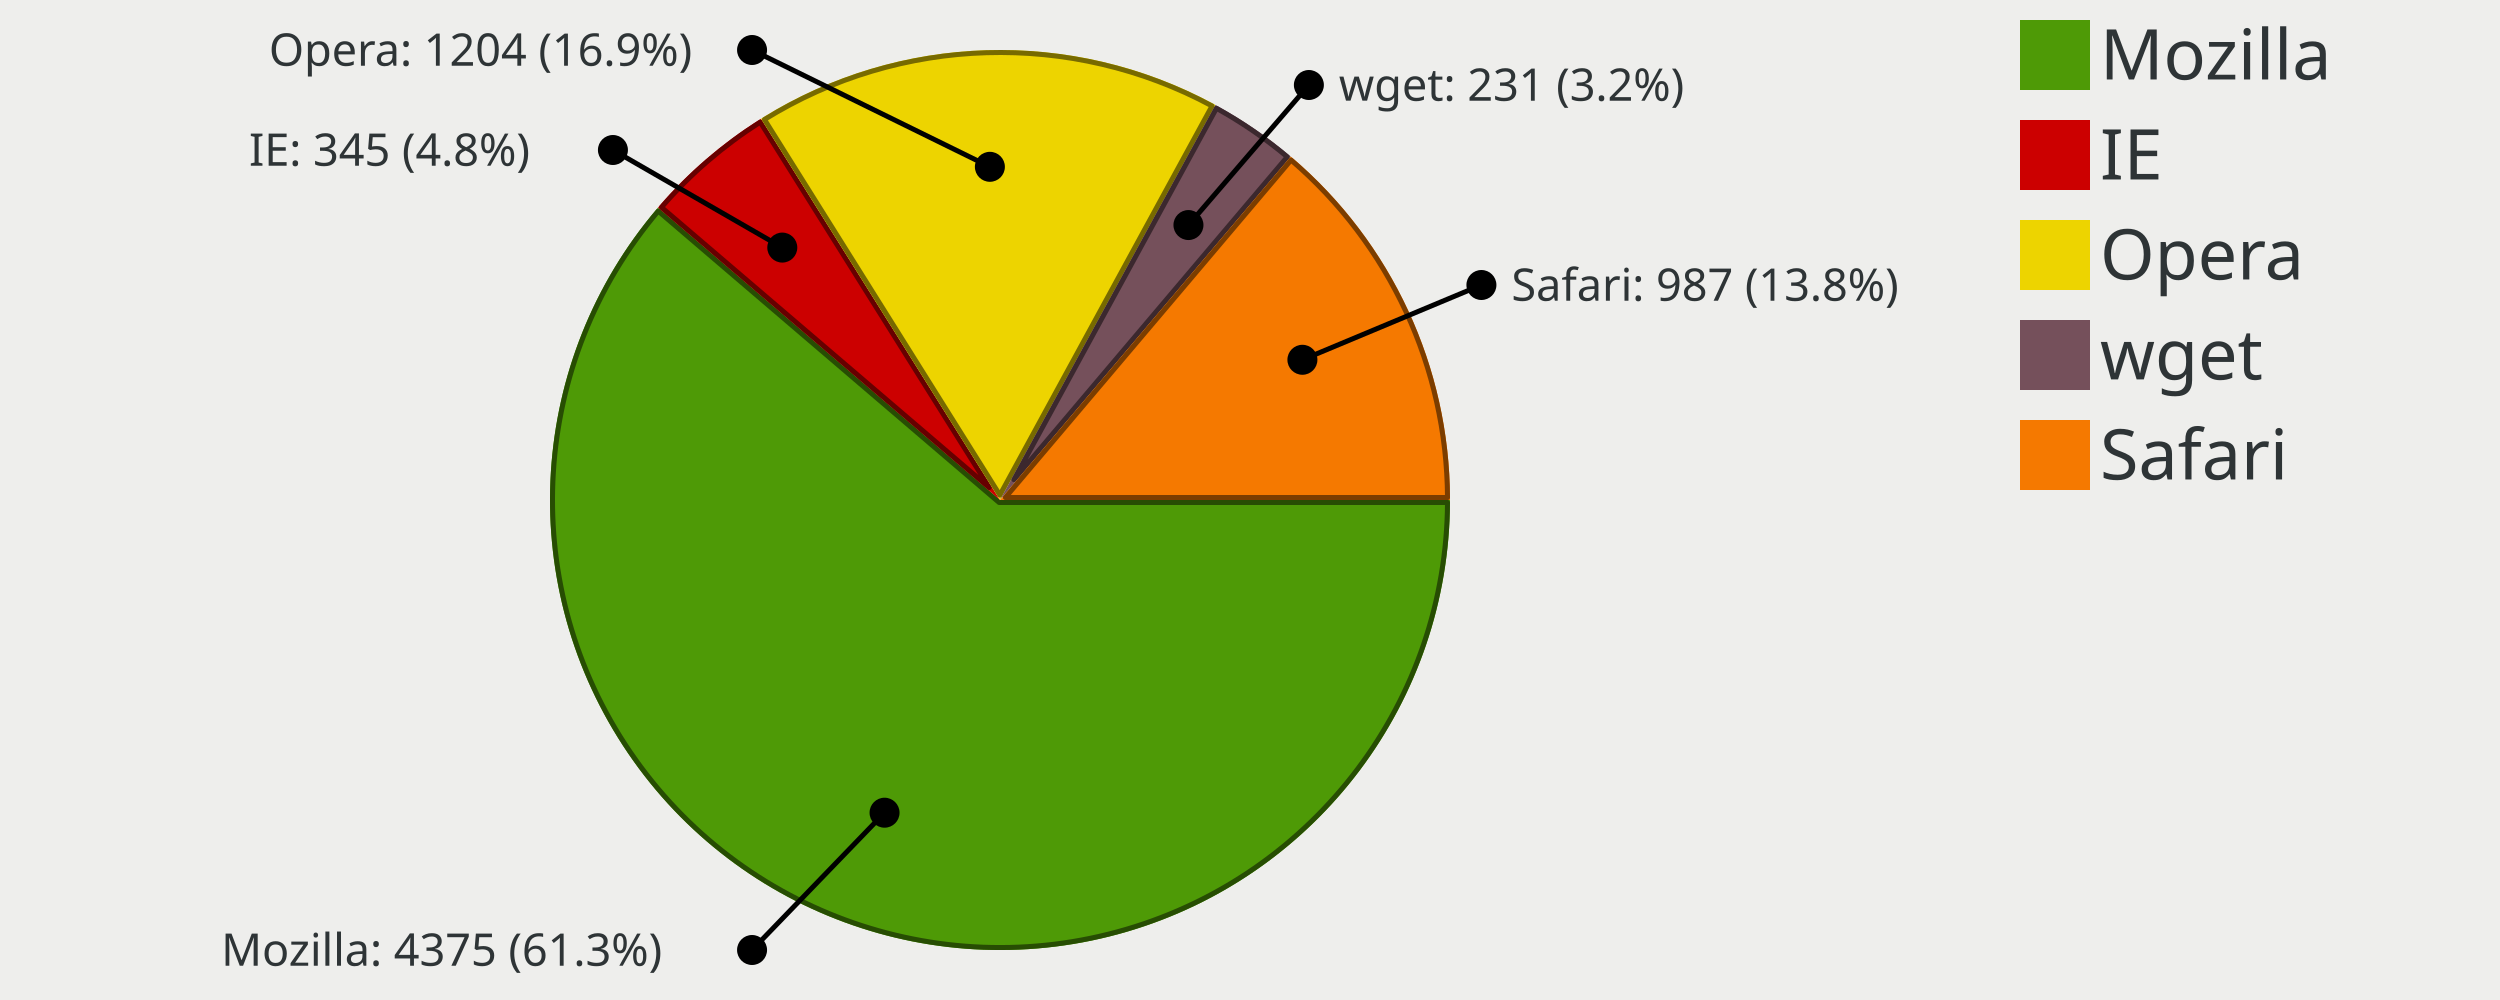
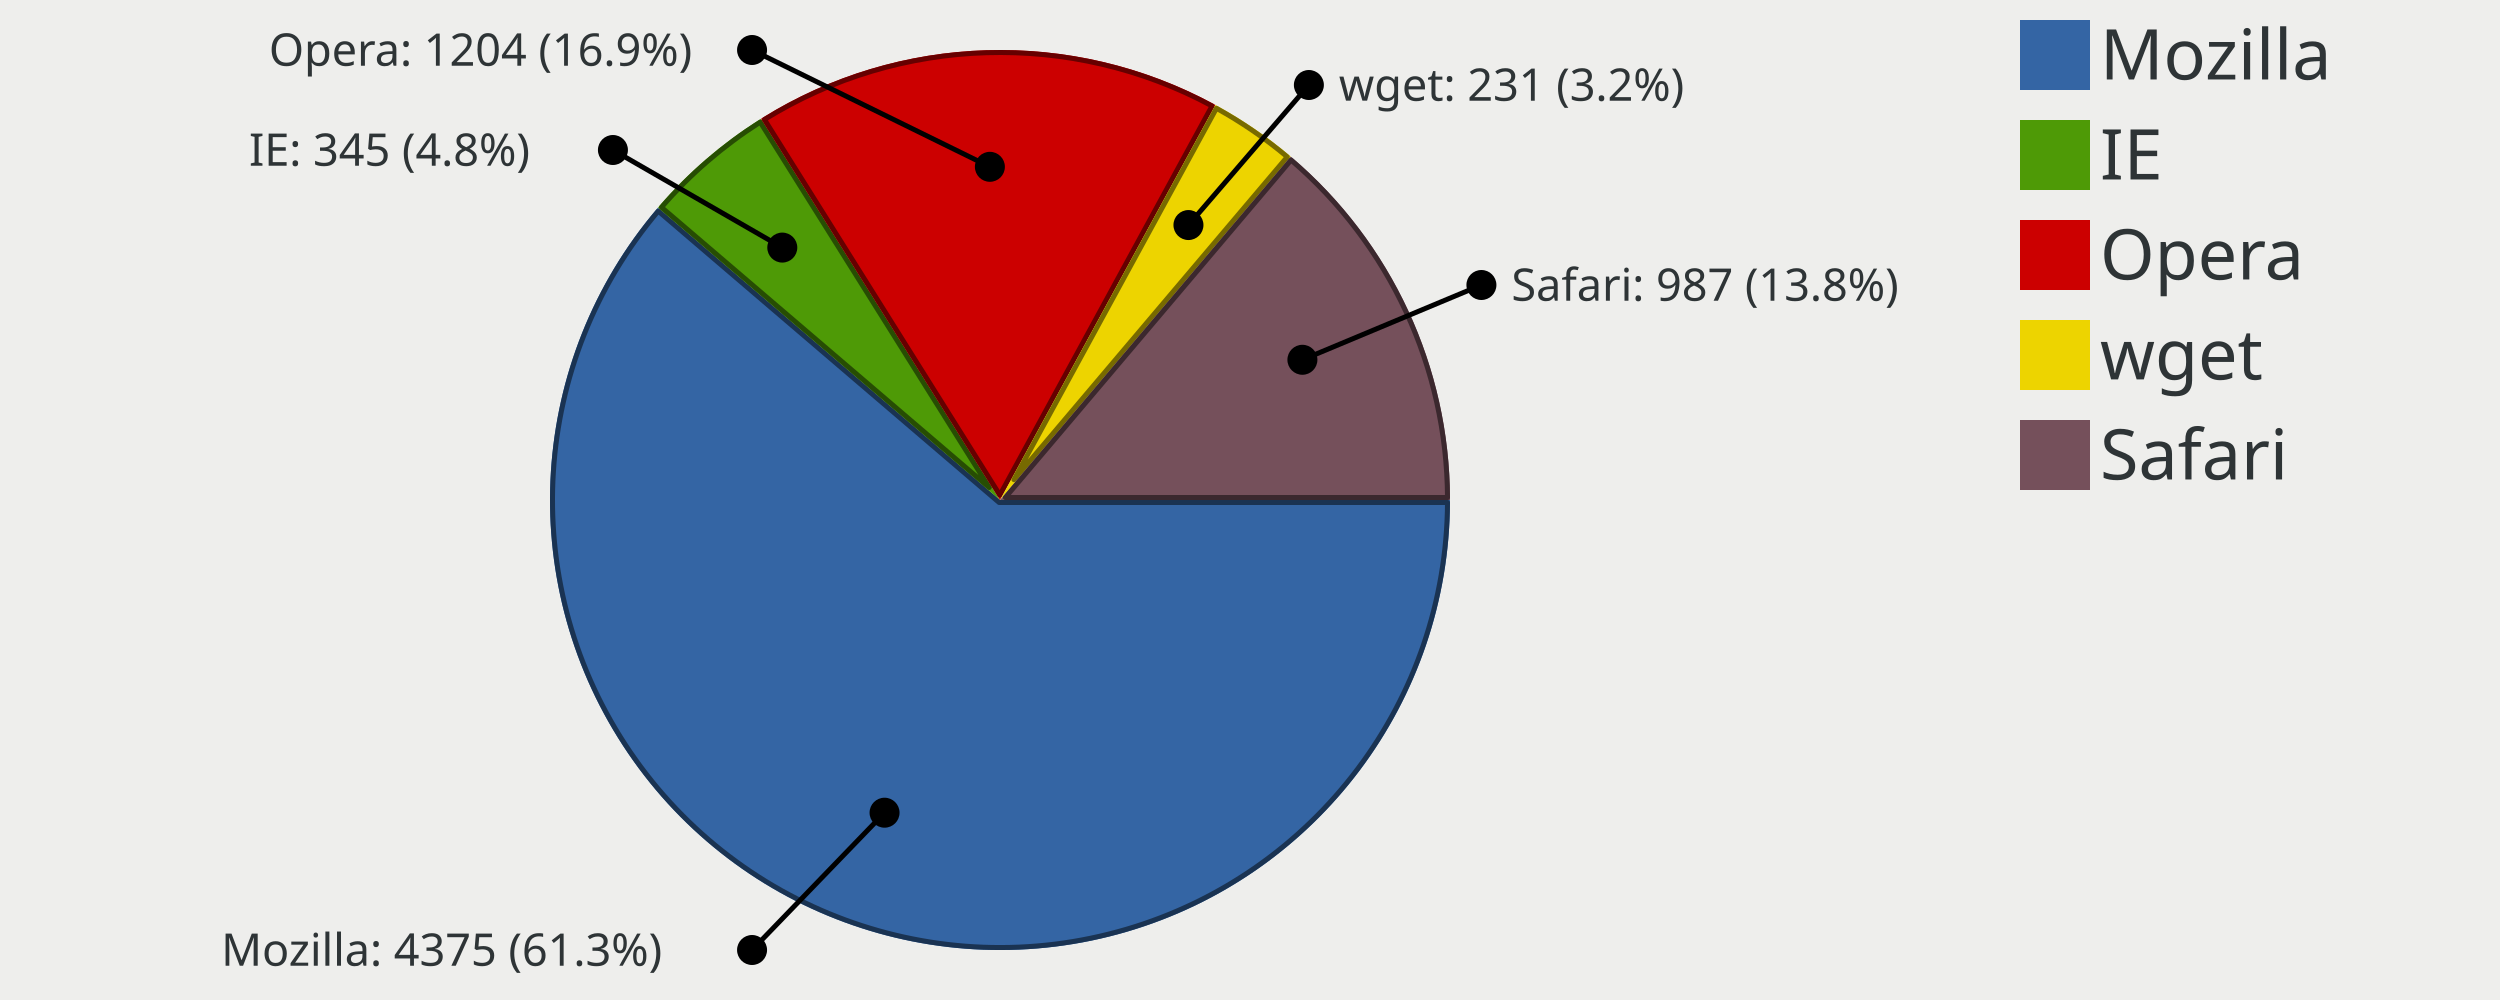
<svg xmlns="http://www.w3.org/2000/svg" width="500" height="200" version="1.0" id="ezcGraph">
  <defs />
  <g id="ezcGraphChart" color-rendering="optimizeQuality" shape-rendering="geometricPrecision" text-rendering="optimizeLegibility">
    <path d=" M 0,200 L 0,0 L 500,0 L 500,200 L 0,200 z " style="fill: #eeeeec; fill-opacity: 1.00; stroke: none;" id="ezcGraphPolygon_1" />
    <path d=" M 400,200 L 400,0 L 500,0 L 500,200 L 400,200 z " style="fill: #000000; fill-opacity: 0.00; stroke: none;" id="ezcGraphPolygon_2" />
-     <path d=" M 404,18 L 404,4 L 418,4 L 418,18 L 404,18 z " style="fill: #4e9a06; fill-opacity: 1.00; stroke: none;" id="ezcGraphPolygon_3" />
-     <path d=" M 404,38 L 404,24 L 418,24 L 418,38 L 404,38 z " style="fill: #cc0000; fill-opacity: 1.00; stroke: none;" id="ezcGraphPolygon_5" />
-     <path d=" M 404,58 L 404,44 L 418,44 L 418,58 L 404,58 z " style="fill: #edd400; fill-opacity: 1.00; stroke: none;" id="ezcGraphPolygon_7" />
-     <path d=" M 404,78 L 404,64 L 418,64 L 418,78 L 404,78 z " style="fill: #75505b; fill-opacity: 1.00; stroke: none;" id="ezcGraphPolygon_9" />
-     <path d=" M 404,98 L 404,84 L 418,84 L 418,98 L 404,98 z " style="fill: #f57900; fill-opacity: 1.00; stroke: none;" id="ezcGraphPolygon_11" />
-     <path d="M 200.00,100.00 L 290.00,100.00 A 90.00,90.00 0 1,1 131.59,41.52 z" style="fill: #4e9a06; fill-opacity: 1.00; stroke: none;" id="ezcGraphCircleSector_13" />
-     <path d="M 199.82,100.50 L 289.50,100.50 A 89.50,89.50 0 1,1 131.65,42.22 z" style="fill: none; stroke: #274d03; stroke-width: 1; stroke-opacity: 1.00; stroke-linecap: round; stroke-linejoin: round;" id="ezcGraphCircleSector_14" />
-     <path d="M 200.00,100.00 L 131.59,41.52 A 90.00,90.00 0 0,1 152.20,23.75 z" style="fill: #cc0000; fill-opacity: 1.00; stroke: none;" id="ezcGraphCircleSector_15" />
-     <path d="M 197.84,97.50 L 132.30,41.46 A 89.50,89.50 0 0,1 152.04,24.43 z" style="fill: none; stroke: #660000; stroke-width: 1; stroke-opacity: 1.00; stroke-linecap: round; stroke-linejoin: round;" id="ezcGraphCircleSector_16" />
-     <path d="M 200.00,100.00 L 152.20,23.75 A 90.00,90.00 0 0,1 243.09,20.99 z" style="fill: #edd400; fill-opacity: 1.00; stroke: none;" id="ezcGraphCircleSector_17" />
-     <path d="M 199.97,99.01 L 152.89,23.90 A 89.50,89.50 0 0,1 242.41,21.19 z" style="fill: none; stroke: #776a00; stroke-width: 1; stroke-opacity: 1.00; stroke-linecap: round; stroke-linejoin: round;" id="ezcGraphCircleSector_18" />
-     <path d="M 200.00,100.00 L 243.09,20.99 A 90.00,90.00 0 0,1 258.15,31.31 z" style="fill: #75505b; fill-opacity: 1.00; stroke: none;" id="ezcGraphCircleSector_19" />
-     <path d="M 202.79,95.93 L 243.29,21.66 A 89.50,89.50 0 0,1 257.45,31.37 z" style="fill: none; stroke: #3b282e; stroke-width: 1; stroke-opacity: 1.00; stroke-linecap: round; stroke-linejoin: round;" id="ezcGraphCircleSector_20" />
-     <path d="M 200.00,100.00 L 258.15,31.31 A 90.00,90.00 0 0,1 290.00,100.00 z" style="fill: #f57900; fill-opacity: 1.00; stroke: none;" id="ezcGraphCircleSector_21" />
-     <path d="M 201.08,99.50 L 258.21,32.01 A 89.50,89.50 0 0,1 289.50,99.50 z" style="fill: none; stroke: #7b3d00; stroke-width: 1; stroke-opacity: 1.00; stroke-linecap: round; stroke-linejoin: round;" id="ezcGraphCircleSector_22" />
+     <path d=" M 404,18 L 404,4 L 418,4 L 418,18 L 404,18 z " style="fill: #3465a4; fill-opacity: 1.00; stroke: none;" id="ezcGraphPolygon_3" />
+     <path d=" M 404,38 L 404,24 L 418,24 L 418,38 L 404,38 z " style="fill: #4e9a06; fill-opacity: 1.00; stroke: none;" id="ezcGraphPolygon_5" />
+     <path d=" M 404,58 L 404,44 L 418,44 L 418,58 L 404,58 z " style="fill: #cc0000; fill-opacity: 1.00; stroke: none;" id="ezcGraphPolygon_7" />
+     <path d=" M 404,78 L 404,64 L 418,64 L 418,78 L 404,78 z " style="fill: #edd400; fill-opacity: 1.00; stroke: none;" id="ezcGraphPolygon_9" />
+     <path d=" M 404,98 L 404,84 L 418,84 L 418,98 L 404,98 z " style="fill: #75505b; fill-opacity: 1.00; stroke: none;" id="ezcGraphPolygon_11" />
+     <path d="M 200.00,100.00 L 290.00,100.00 A 90.00,90.00 0 1,1 131.59,41.52 z" style="fill: #3465a4; fill-opacity: 1.00; stroke: none;" id="ezcGraphCircleSector_13" />
+     <path d="M 199.82,100.50 L 289.50,100.50 A 89.50,89.50 0 1,1 131.65,42.22 z" style="fill: none; stroke: #1a3352; stroke-width: 1; stroke-opacity: 1.00; stroke-linecap: round; stroke-linejoin: round;" id="ezcGraphCircleSector_14" />
+     <path d="M 200.00,100.00 L 131.59,41.52 A 90.00,90.00 0 0,1 152.20,23.75 z" style="fill: #4e9a06; fill-opacity: 1.00; stroke: none;" id="ezcGraphCircleSector_15" />
+     <path d="M 197.84,97.50 L 132.30,41.46 A 89.50,89.50 0 0,1 152.04,24.43 z" style="fill: none; stroke: #274d03; stroke-width: 1; stroke-opacity: 1.00; stroke-linecap: round; stroke-linejoin: round;" id="ezcGraphCircleSector_16" />
+     <path d="M 200.00,100.00 L 152.20,23.75 A 90.00,90.00 0 0,1 243.09,20.99 z" style="fill: #cc0000; fill-opacity: 1.00; stroke: none;" id="ezcGraphCircleSector_17" />
+     <path d="M 199.97,99.01 L 152.89,23.90 A 89.50,89.50 0 0,1 242.41,21.19 z" style="fill: none; stroke: #660000; stroke-width: 1; stroke-opacity: 1.00; stroke-linecap: round; stroke-linejoin: round;" id="ezcGraphCircleSector_18" />
+     <path d="M 200.00,100.00 L 243.09,20.99 A 90.00,90.00 0 0,1 258.15,31.31 z" style="fill: #edd400; fill-opacity: 1.00; stroke: none;" id="ezcGraphCircleSector_19" />
+     <path d="M 202.79,95.93 L 243.29,21.66 A 89.50,89.50 0 0,1 257.45,31.37 z" style="fill: none; stroke: #776a00; stroke-width: 1; stroke-opacity: 1.00; stroke-linecap: round; stroke-linejoin: round;" id="ezcGraphCircleSector_20" />
+     <path d="M 200.00,100.00 L 258.15,31.31 A 90.00,90.00 0 0,1 290.00,100.00 z" style="fill: #75505b; fill-opacity: 1.00; stroke: none;" id="ezcGraphCircleSector_21" />
+     <path d="M 201.08,99.50 L 258.21,32.01 A 89.50,89.50 0 0,1 289.50,99.50 z" style="fill: none; stroke: #3b282e; stroke-width: 1; stroke-opacity: 1.00; stroke-linecap: round; stroke-linejoin: round;" id="ezcGraphCircleSector_22" />
    <path d=" M 197.977,33.364 L 150.411,10" style="fill: none; stroke: #000000; stroke-width: 1; stroke-opacity: 1.00; stroke-linecap: round; stroke-linejoin: round;" id="ezcGraphLine_23" />
    <ellipse cx="197.977" cy="33.364" rx="3" ry="3" style="fill: #000000; fill-opacity: 1.00; stroke: none;" id="ezcGraphCircle_24" />
    <ellipse cx="150.411" cy="10" rx="3" ry="3" style="fill: #000000; fill-opacity: 1.00; stroke: none;" id="ezcGraphCircle_25" />
    <path d=" M 156.458,49.517 L 122.586,30" style="fill: none; stroke: #000000; stroke-width: 1; stroke-opacity: 1.00; stroke-linecap: round; stroke-linejoin: round;" id="ezcGraphLine_27" />
    <ellipse cx="156.458" cy="49.517" rx="3" ry="3" style="fill: #000000; fill-opacity: 1.00; stroke: none;" id="ezcGraphCircle_28" />
    <ellipse cx="122.586" cy="30" rx="3" ry="3" style="fill: #000000; fill-opacity: 1.00; stroke: none;" id="ezcGraphCircle_29" />
    <path d=" M 176.911,162.541 L 150.411,190" style="fill: none; stroke: #000000; stroke-width: 1; stroke-opacity: 1.00; stroke-linecap: round; stroke-linejoin: round;" id="ezcGraphLine_31" />
    <ellipse cx="176.911" cy="162.541" rx="3" ry="3" style="fill: #000000; fill-opacity: 1.00; stroke: none;" id="ezcGraphCircle_32" />
    <ellipse cx="150.411" cy="190" rx="3" ry="3" style="fill: #000000; fill-opacity: 1.00; stroke: none;" id="ezcGraphCircle_33" />
    <path d=" M 237.691,45.01 L 261.776,17" style="fill: none; stroke: #000000; stroke-width: 1; stroke-opacity: 1.00; stroke-linecap: round; stroke-linejoin: round;" id="ezcGraphLine_35" />
    <ellipse cx="237.691" cy="45.01" rx="3" ry="3" style="fill: #000000; fill-opacity: 1.00; stroke: none;" id="ezcGraphCircle_36" />
    <ellipse cx="261.776" cy="17" rx="3" ry="3" style="fill: #000000; fill-opacity: 1.00; stroke: none;" id="ezcGraphCircle_37" />
    <path d=" M 260.482,71.957 L 296.283,57" style="fill: none; stroke: #000000; stroke-width: 1; stroke-opacity: 1.00; stroke-linecap: round; stroke-linejoin: round;" id="ezcGraphLine_39" />
    <ellipse cx="260.482" cy="71.957" rx="3" ry="3" style="fill: #000000; fill-opacity: 1.00; stroke: none;" id="ezcGraphCircle_40" />
    <ellipse cx="296.283" cy="57" rx="3" ry="3" style="fill: #000000; fill-opacity: 1.00; stroke: none;" id="ezcGraphCircle_41" />
    <g id="ezcGraphTextBox_4">
      <path d=" M 419.5,19 L 419.5,3.5 L 472.94,3.5 L 472.94,19 L 419.5,19 z " style="fill: #ffffff; fill-opacity: 0.00; stroke: none;" id="ezcGraphPolygon_43" />
      <text id="ezcGraphTextBox_4_text" x="420" text-length="51.94px" y="15.9" style="font-size: 14px; font-family: sans-serif; fill: #2e3436; fill-opacity: 1.00; stroke: none;">Mozilla</text>
    </g>
    <g id="ezcGraphTextBox_6">
      <path d=" M 419.5,39 L 419.5,23.5 L 435.84,23.5 L 435.84,39 L 419.5,39 z " style="fill: #ffffff; fill-opacity: 0.00; stroke: none;" id="ezcGraphPolygon_44" />
      <text id="ezcGraphTextBox_6_text" x="420" text-length="14.84px" y="35.9" style="font-size: 14px; font-family: sans-serif; fill: #2e3436; fill-opacity: 1.00; stroke: none;">IE</text>
    </g>
    <g id="ezcGraphTextBox_8">
      <path d=" M 419.5,59 L 419.5,43.5 L 458.1,43.5 L 458.1,59 L 419.5,59 z " style="fill: #ffffff; fill-opacity: 0.00; stroke: none;" id="ezcGraphPolygon_45" />
      <text id="ezcGraphTextBox_8_text" x="420" text-length="37.1px" y="55.9" style="font-size: 14px; font-family: sans-serif; fill: #2e3436; fill-opacity: 1.00; stroke: none;">Opera</text>
    </g>
    <g id="ezcGraphTextBox_10">
      <path d=" M 419.5,79 L 419.5,63.5 L 450.68,63.5 L 450.68,79 L 419.5,79 z " style="fill: #ffffff; fill-opacity: 0.00; stroke: none;" id="ezcGraphPolygon_46" />
      <text id="ezcGraphTextBox_10_text" x="420" text-length="29.68px" y="75.9" style="font-size: 14px; font-family: sans-serif; fill: #2e3436; fill-opacity: 1.00; stroke: none;">wget</text>
    </g>
    <g id="ezcGraphTextBox_12">
      <path d=" M 419.5,99 L 419.5,83.5 L 465.52,83.5 L 465.52,99 L 419.5,99 z " style="fill: #ffffff; fill-opacity: 0.00; stroke: none;" id="ezcGraphPolygon_47" />
      <text id="ezcGraphTextBox_12_text" x="420" text-length="44.52px" y="95.9" style="font-size: 14px; font-family: sans-serif; fill: #2e3436; fill-opacity: 1.00; stroke: none;">Safari</text>
    </g>
    <g id="ezcGraphTextBox_26">
      <path d=" M 53.281,15.5 L 53.281,5 L 145.411,5 L 145.411,15.5 L 53.281,15.5 z " style="fill: #ffffff; fill-opacity: 0.00; stroke: none;" id="ezcGraphPolygon_48" />
      <text id="ezcGraphTextBox_26_text" x="53.781" text-length="90.63px" y="13.15" style="font-size: 9px; font-family: sans-serif; fill: #2e3436; fill-opacity: 1.00; stroke: none;">Opera: 1204 (16.9%)</text>
    </g>
    <g id="ezcGraphTextBox_30">
      <path d=" M 49.306,35.5 L 49.306,25 L 117.586,25 L 117.586,35.5 L 49.306,35.5 z " style="fill: #ffffff; fill-opacity: 0.00; stroke: none;" id="ezcGraphPolygon_49" />
      <text id="ezcGraphTextBox_30_text" x="49.806" text-length="66.78px" y="33.15" style="font-size: 9px; font-family: sans-serif; fill: #2e3436; fill-opacity: 1.00; stroke: none;">IE: 345 (4.8%)</text>
    </g>
    <g id="ezcGraphTextBox_34">
      <path d=" M 43.741,195.5 L 43.741,185 L 145.411,185 L 145.411,195.5 L 43.741,195.5 z " style="fill: #ffffff; fill-opacity: 0.00; stroke: none;" id="ezcGraphPolygon_50" />
      <text id="ezcGraphTextBox_34_text" x="44.241" text-length="100.17px" y="193.15" style="font-size: 9px; font-family: sans-serif; fill: #2e3436; fill-opacity: 1.00; stroke: none;">Mozilla: 4375 (61.3%)</text>
    </g>
    <g id="ezcGraphTextBox_38">
      <path d=" M 267.276,22.5 L 267.276,12 L 345.096,12 L 345.096,22.5 L 267.276,22.5 z " style="fill: #ffffff; fill-opacity: 0.00; stroke: none;" id="ezcGraphPolygon_51" />
      <text id="ezcGraphTextBox_38_text" x="267.776" text-length="76.32px" y="20.15" style="font-size: 9px; font-family: sans-serif; fill: #2e3436; fill-opacity: 1.00; stroke: none;">wget: 231 (3.2%)</text>
    </g>
    <g id="ezcGraphTextBox_42">
      <path d=" M 301.783,62.5 L 301.783,52 L 393.913,52 L 393.913,62.5 L 301.783,62.5 z " style="fill: #ffffff; fill-opacity: 0.00; stroke: none;" id="ezcGraphPolygon_52" />
      <text id="ezcGraphTextBox_42_text" x="302.283" text-length="90.63px" y="60.15" style="font-size: 9px; font-family: sans-serif; fill: #2e3436; fill-opacity: 1.00; stroke: none;">Safari: 987 (13.8%)</text>
    </g>
  </g>
</svg>
